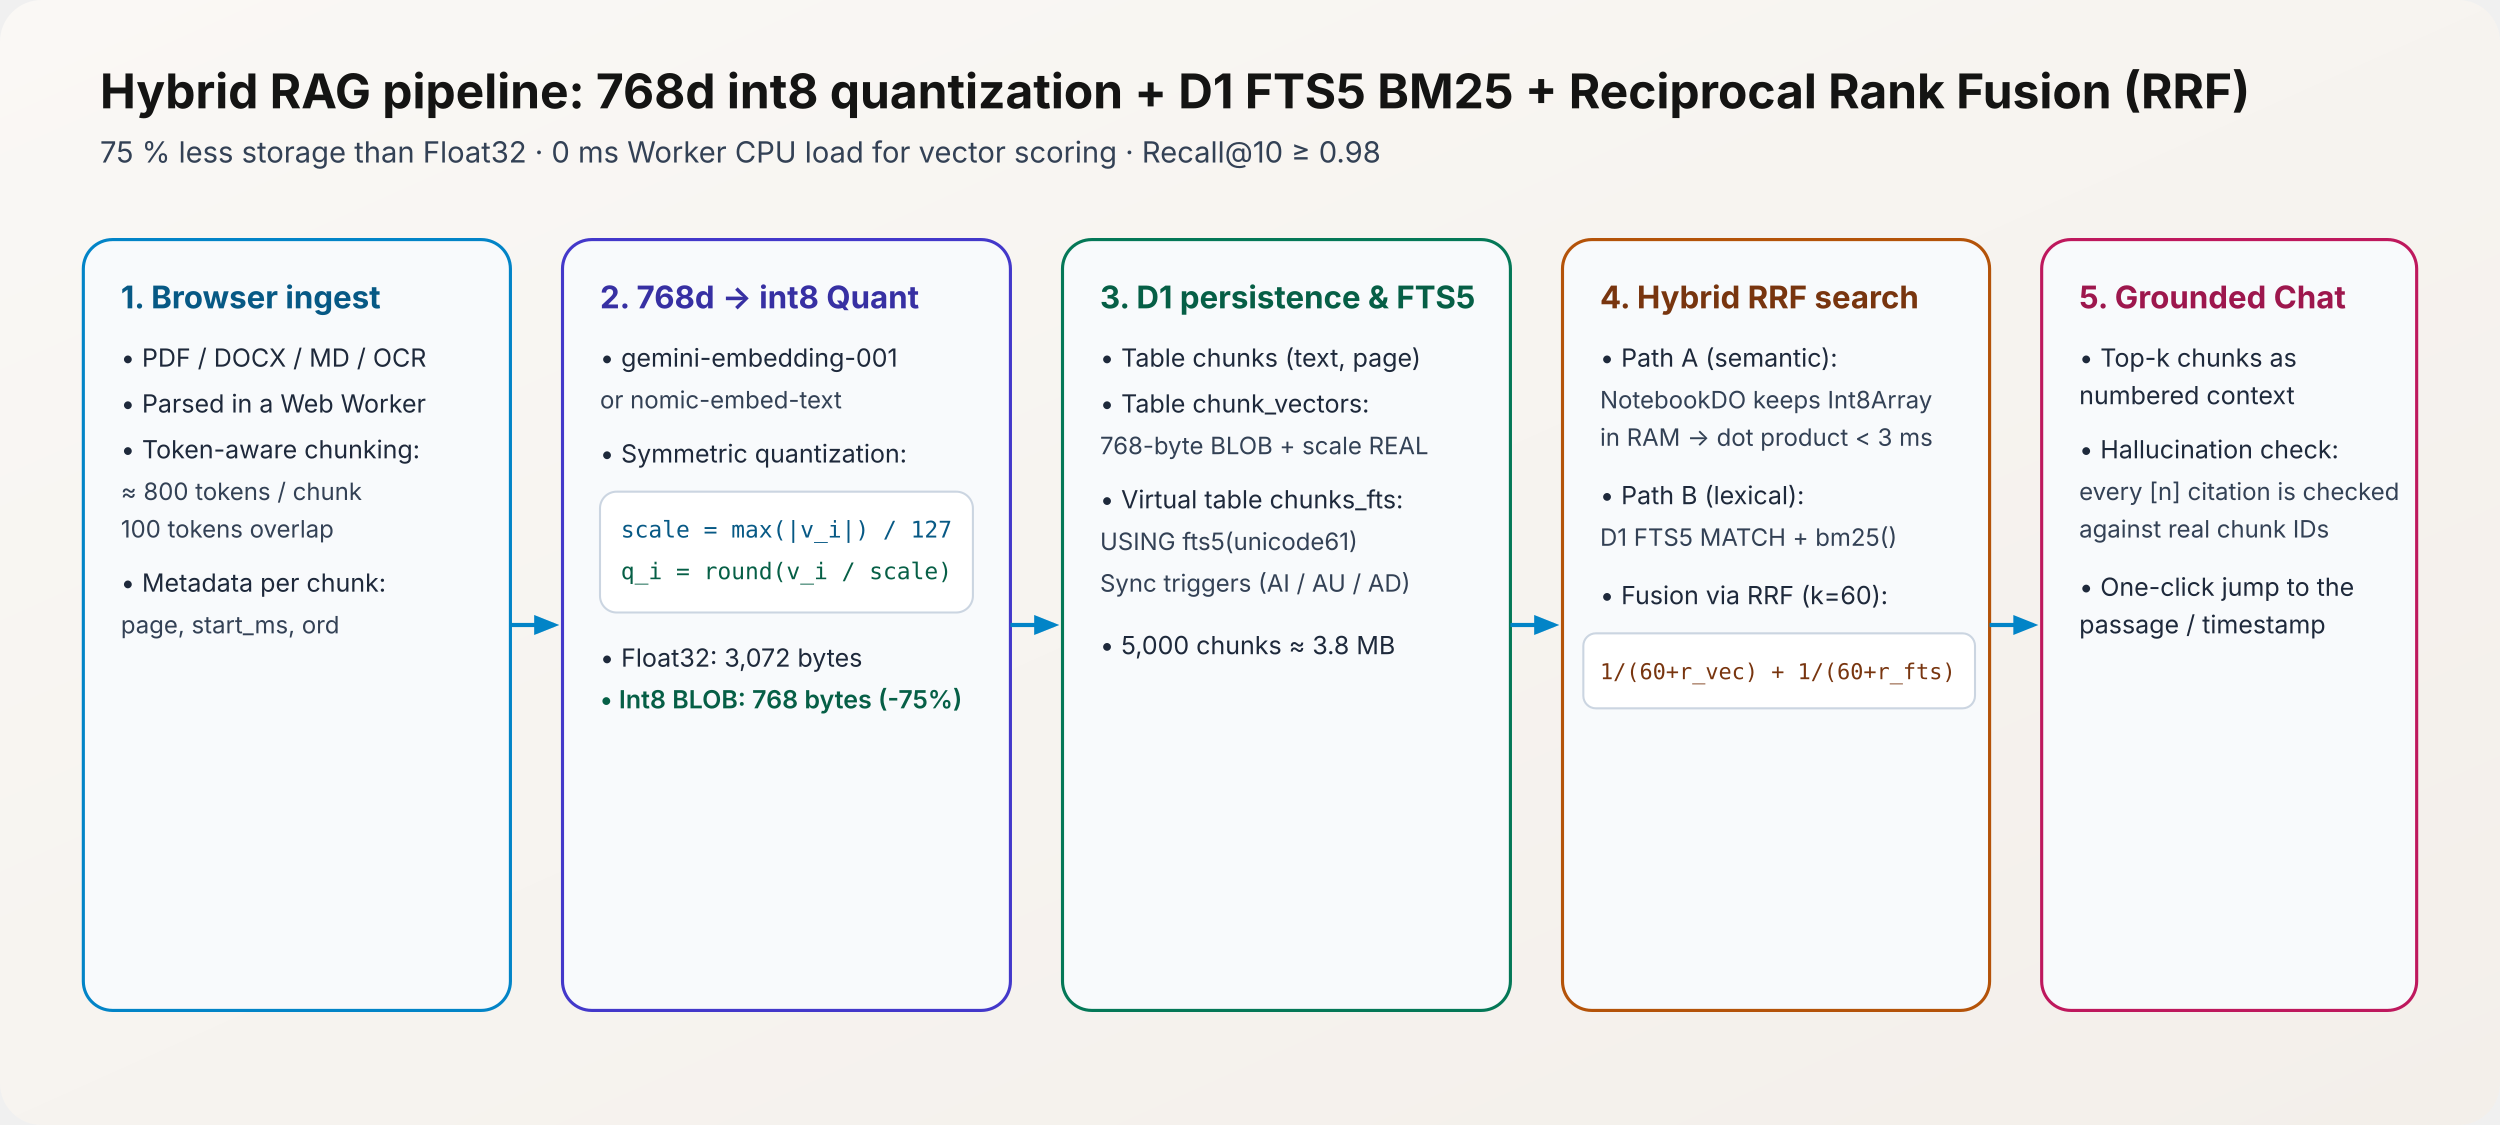
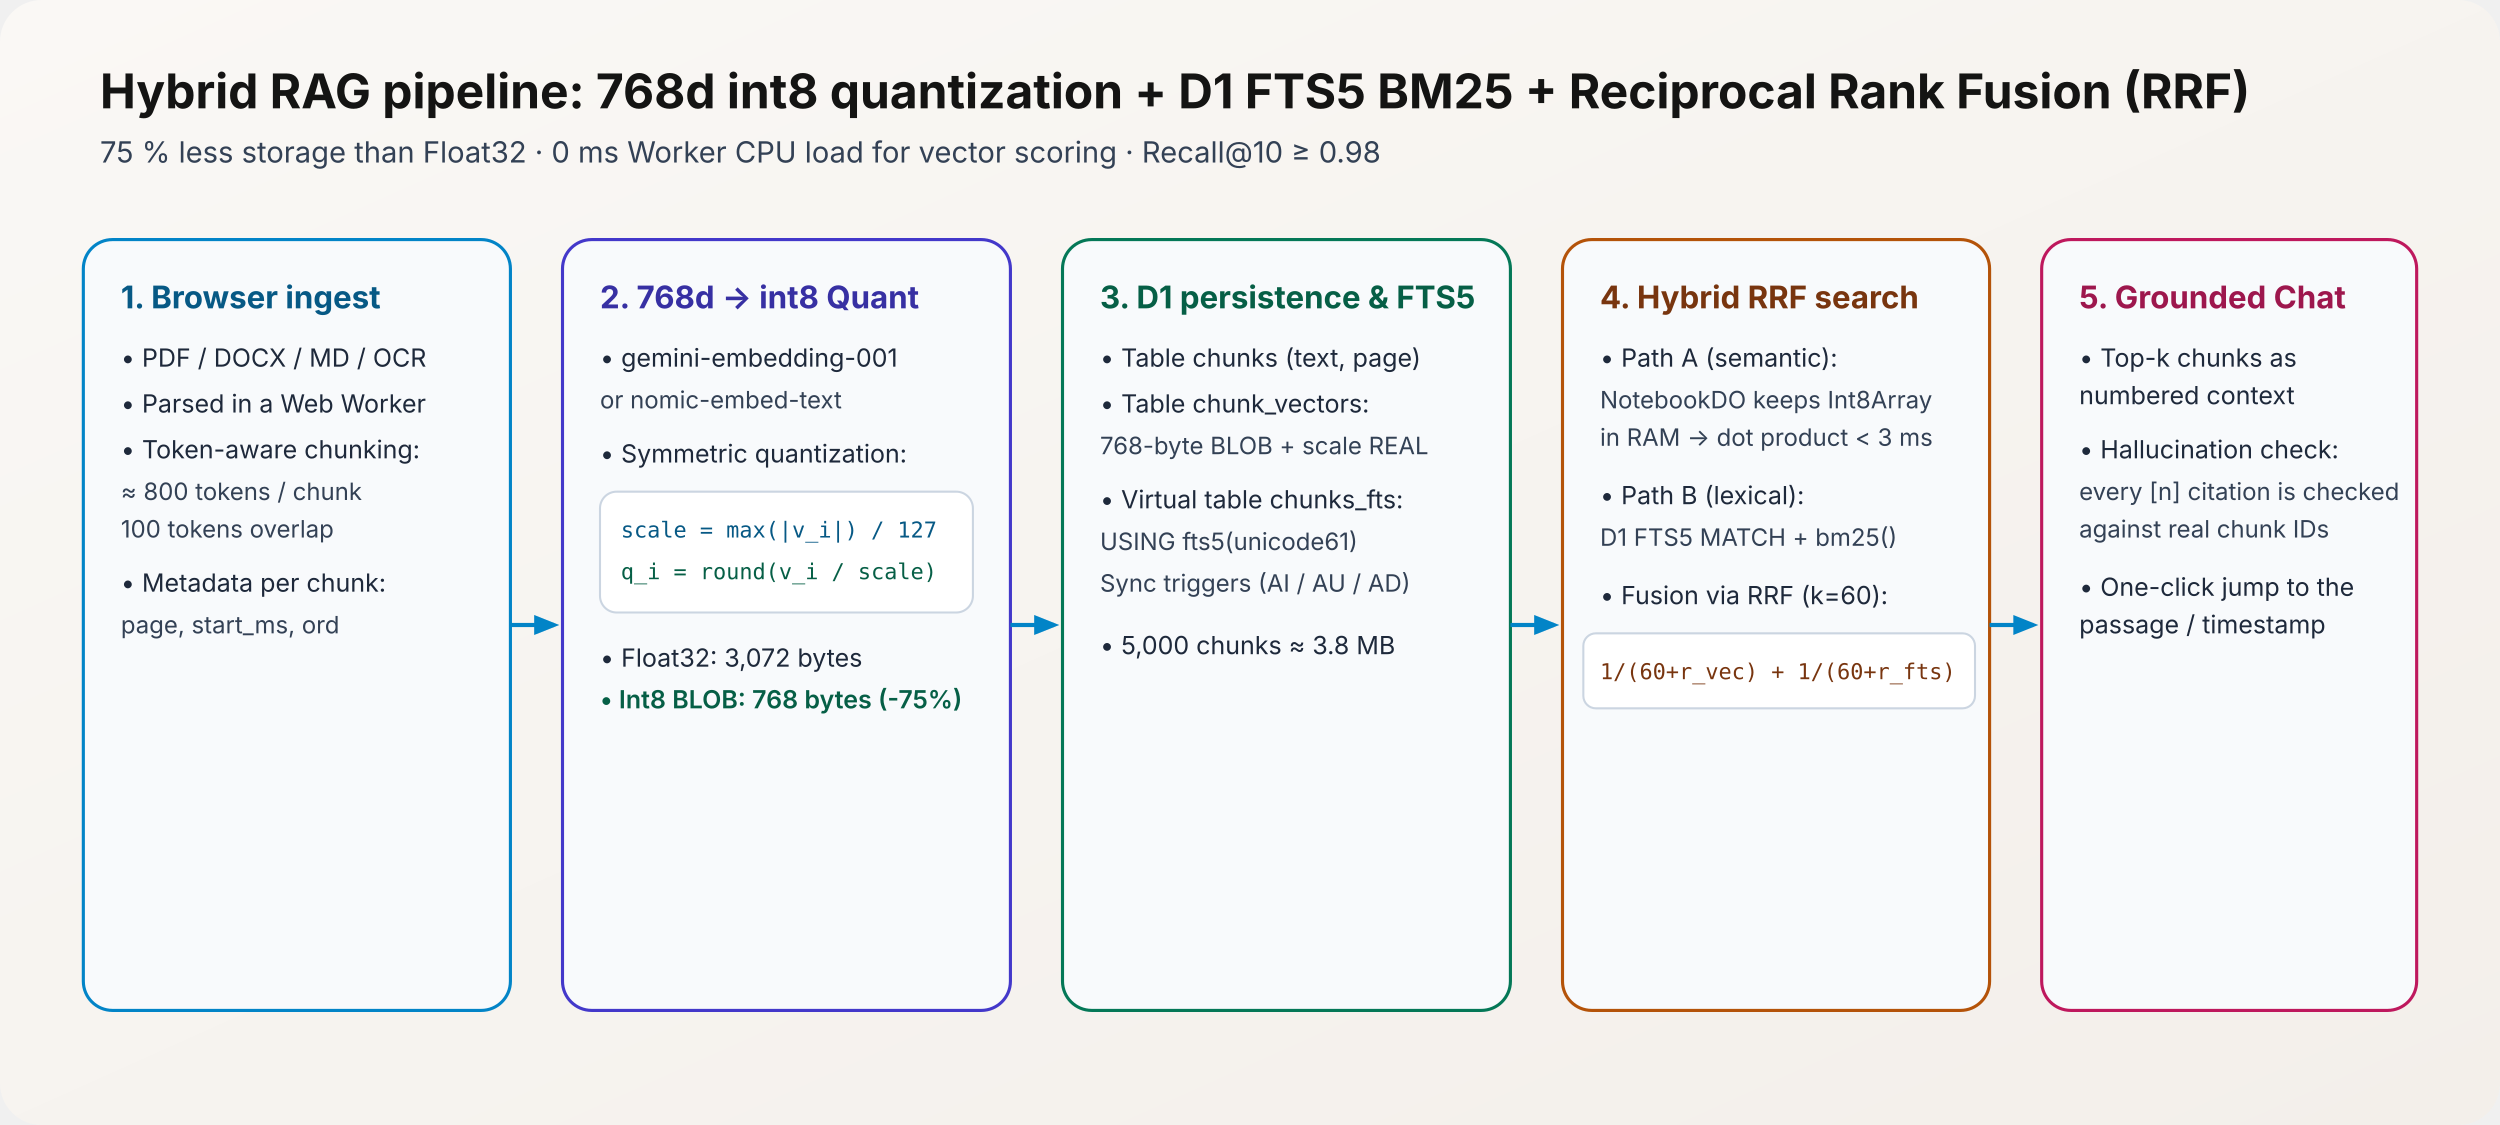
<svg xmlns="http://www.w3.org/2000/svg" lang="en" viewBox="0 0 1200 540" width="1200" height="540" role="img" aria-labelledby="rag-title rag-desc">
  <style>
    :root {
      color-scheme: light dark;
      --bg-primary: #FAF8F5;
      --bg-card: #FFFFFF;
      --text-primary: #141413;
      --text-secondary: #3D3935;
      --border-subtle: #334155;
    }
    @media (prefers-color-scheme: dark) {
      :root {
        --bg-primary: #FAF8F5;
        --bg-card: #F8FAFC;
        --text-primary: #141413;
        --text-secondary: #475569;
        --border-subtle: #CBD5E1;
      }
    }
  </style>
  <defs>
    <linearGradient id="ragBg" x1="0%" y1="0%" x2="100%" y2="100%">
      <stop offset="0%" stop-color="#FAF8F5" />
      <stop offset="100%" stop-color="#F3EFEA" />
    </linearGradient>
    <marker id="ragArrow" viewBox="0 0 10 10" refX="8" refY="5" markerWidth="6" markerHeight="6" orient="auto">
      <path d="M 0 1 L 10 5 L 0 9 z" fill="#0284C7" />
    </marker>
  </defs>
  <rect width="1200" height="540" rx="20" fill="url(#ragBg)" />
  <text x="48" y="52" fill="#141413" font-family="Inter, 'Segoe UI', system-ui, -apple-system, Roboto, Helvetica, Arial, sans-serif" font-size="23" font-weight="700">Hybrid RAG pipeline: 768d int8 quantization + D1 FTS5 BM25 + Reciprocal Rank Fusion (RRF)</text>
  <text x="48" y="78" fill="#334155" font-family="Inter, 'Segoe UI', system-ui, -apple-system, Roboto, Helvetica, Arial, sans-serif" font-size="14">75 % less storage than Float32 · 0 ms Worker CPU load for vector scoring · Recall@10 ≥ 0.98</text>
  <rect x="40" y="115" width="205" height="370" rx="14" fill="#F8FAFC" stroke="#0284C7" stroke-width="1.5" />
  <text x="58" y="148" fill="#075985" font-family="Inter, 'Segoe UI', system-ui, -apple-system, Roboto, Helvetica, Arial, sans-serif" font-size="15" font-weight="700">1. Browser ingest</text>
  <text x="58" y="176" fill="#1E293B" font-family="Inter, 'Segoe UI', system-ui, -apple-system, Roboto, Helvetica, Arial, sans-serif" font-size="12">• PDF / DOCX / MD / OCR</text>
  <text x="58" y="198" fill="#1E293B" font-family="Inter, 'Segoe UI', system-ui, -apple-system, Roboto, Helvetica, Arial, sans-serif" font-size="12">• Parsed in a Web Worker</text>
  <text x="58" y="220" fill="#1E293B" font-family="Inter, 'Segoe UI', system-ui, -apple-system, Roboto, Helvetica, Arial, sans-serif" font-size="12">• Token-aware chunking:</text>
  <text x="58" y="240" fill="#334155" font-family="Inter, 'Segoe UI', system-ui, -apple-system, Roboto, Helvetica, Arial, sans-serif" font-size="11.5">  ≈ 800 tokens / chunk</text>
  <text x="58" y="258" fill="#334155" font-family="Inter, 'Segoe UI', system-ui, -apple-system, Roboto, Helvetica, Arial, sans-serif" font-size="11.5">  100 tokens overlap</text>
  <text x="58" y="284" fill="#1E293B" font-family="Inter, 'Segoe UI', system-ui, -apple-system, Roboto, Helvetica, Arial, sans-serif" font-size="12">• Metadata per chunk:</text>
  <text x="58" y="304" fill="#334155" font-family="Inter, 'Segoe UI', system-ui, -apple-system, Roboto, Helvetica, Arial, sans-serif" font-size="11.5">  page, start_ms, ord</text>
  <rect x="270" y="115" width="215" height="370" rx="14" fill="#F8FAFC" stroke="#4338CA" stroke-width="1.5" />
  <text x="288" y="148" fill="#3730A3" font-family="Inter, 'Segoe UI', system-ui, -apple-system, Roboto, Helvetica, Arial, sans-serif" font-size="15" font-weight="700">2. 768d → int8 Quant</text>
  <text x="288" y="176" fill="#1E293B" font-family="Inter, 'Segoe UI', system-ui, -apple-system, Roboto, Helvetica, Arial, sans-serif" font-size="12">• gemini-embedding-001</text>
  <text x="288" y="196" fill="#334155" font-family="Inter, 'Segoe UI', system-ui, -apple-system, Roboto, Helvetica, Arial, sans-serif" font-size="11.5">  or nomic-embed-text</text>
  <text x="288" y="222" fill="#1E293B" font-family="Inter, 'Segoe UI', system-ui, -apple-system, Roboto, Helvetica, Arial, sans-serif" font-size="12">• Symmetric quantization:</text>
  <rect x="288" y="236" width="179" height="58" rx="8" fill="#FFFFFF" stroke="#CBD5E1" />
-   <text x="298" y="258" fill="#075985" font-family="'JetBrains Mono', ui-monospace, Consolas, Menlo, monospace" font-size="11">scale = max(|v_i|) / 127</text>
-   <text x="298" y="278" fill="#065F46" font-family="'JetBrains Mono', ui-monospace, Consolas, Menlo, monospace" font-size="11">q_i = round(v_i / scale)</text>
+   <text x="298" y="258" fill="#075985" font-family="'JetBrains Mono', ui-monospace, Consolas, Menlo, monospace" font-size="10.5">scale = max(|v_i|) / 127</text>
+   <text x="298" y="278" fill="#065F46" font-family="'JetBrains Mono', ui-monospace, Consolas, Menlo, monospace" font-size="10.5">q_i = round(v_i / scale)</text>
  <text x="288" y="320" fill="#1E293B" font-family="Inter, 'Segoe UI', system-ui, -apple-system, Roboto, Helvetica, Arial, sans-serif" font-size="12">• Float32: 3,072 bytes</text>
  <text x="288" y="340" fill="#065F46" font-family="Inter, 'Segoe UI', system-ui, -apple-system, Roboto, Helvetica, Arial, sans-serif" font-size="12" font-weight="600">• Int8 BLOB: 768 bytes (-75%)</text>
  <rect x="510" y="115" width="215" height="370" rx="14" fill="#F8FAFC" stroke="#047857" stroke-width="1.5" />
  <text x="528" y="148" fill="#065F46" font-family="Inter, 'Segoe UI', system-ui, -apple-system, Roboto, Helvetica, Arial, sans-serif" font-size="15" font-weight="700">3. D1 persistence &amp; FTS5</text>
  <text x="528" y="176" fill="#1E293B" font-family="Inter, 'Segoe UI', system-ui, -apple-system, Roboto, Helvetica, Arial, sans-serif" font-size="12">• Table chunks (text, page)</text>
  <text x="528" y="198" fill="#1E293B" font-family="Inter, 'Segoe UI', system-ui, -apple-system, Roboto, Helvetica, Arial, sans-serif" font-size="12">• Table chunk_vectors:</text>
  <text x="528" y="218" fill="#334155" font-family="Inter, 'Segoe UI', system-ui, -apple-system, Roboto, Helvetica, Arial, sans-serif" font-size="11.5">  768-byte BLOB + scale REAL</text>
  <text x="528" y="244" fill="#1E293B" font-family="Inter, 'Segoe UI', system-ui, -apple-system, Roboto, Helvetica, Arial, sans-serif" font-size="12">• Virtual table chunks_fts:</text>
  <text x="528" y="264" fill="#334155" font-family="Inter, 'Segoe UI', system-ui, -apple-system, Roboto, Helvetica, Arial, sans-serif" font-size="11.5">  USING fts5(unicode61)</text>
  <text x="528" y="284" fill="#334155" font-family="Inter, 'Segoe UI', system-ui, -apple-system, Roboto, Helvetica, Arial, sans-serif" font-size="11.5">  Sync triggers (AI / AU / AD)</text>
  <text x="528" y="314" fill="#1E293B" font-family="Inter, 'Segoe UI', system-ui, -apple-system, Roboto, Helvetica, Arial, sans-serif" font-size="12">• 5,000 chunks ≈ 3.8 MB</text>
  <rect x="750" y="115" width="205" height="370" rx="14" fill="#F8FAFC" stroke="#B45309" stroke-width="1.5" />
  <text x="768" y="148" fill="#78350F" font-family="Inter, 'Segoe UI', system-ui, -apple-system, Roboto, Helvetica, Arial, sans-serif" font-size="15" font-weight="700">4. Hybrid RRF search</text>
  <text x="768" y="176" fill="#1E293B" font-family="Inter, 'Segoe UI', system-ui, -apple-system, Roboto, Helvetica, Arial, sans-serif" font-size="12">• Path A (semantic):</text>
  <text x="768" y="196" fill="#334155" font-family="Inter, 'Segoe UI', system-ui, -apple-system, Roboto, Helvetica, Arial, sans-serif" font-size="11.5">  NotebookDO keeps Int8Array</text>
  <text x="768" y="214" fill="#334155" font-family="Inter, 'Segoe UI', system-ui, -apple-system, Roboto, Helvetica, Arial, sans-serif" font-size="11.5">  in RAM → dot product &lt; 3 ms</text>
  <text x="768" y="242" fill="#1E293B" font-family="Inter, 'Segoe UI', system-ui, -apple-system, Roboto, Helvetica, Arial, sans-serif" font-size="12">• Path B (lexical):</text>
  <text x="768" y="262" fill="#334155" font-family="Inter, 'Segoe UI', system-ui, -apple-system, Roboto, Helvetica, Arial, sans-serif" font-size="11.5">  D1 FTS5 MATCH + bm25()</text>
  <text x="768" y="290" fill="#1E293B" font-family="Inter, 'Segoe UI', system-ui, -apple-system, Roboto, Helvetica, Arial, sans-serif" font-size="12">• Fusion via RRF (k=60):</text>
  <rect x="760" y="304" width="188" height="36" rx="6" fill="#FFFFFF" stroke="#CBD5E1" />
  <text x="768" y="326" fill="#78350F" font-family="'JetBrains Mono', ui-monospace, Consolas, Menlo, monospace" font-size="10.5">1/(60+r_vec) + 1/(60+r_fts)</text>
  <rect x="980" y="115" width="180" height="370" rx="14" fill="#F8FAFC" stroke="#BE185D" stroke-width="1.5" />
  <text x="998" y="148" fill="#9D174D" font-family="Inter, 'Segoe UI', system-ui, -apple-system, Roboto, Helvetica, Arial, sans-serif" font-size="15" font-weight="700">5. Grounded Chat</text>
  <text x="998" y="176" fill="#1E293B" font-family="Inter, 'Segoe UI', system-ui, -apple-system, Roboto, Helvetica, Arial, sans-serif" font-size="12">• Top-k chunks as</text>
  <text x="998" y="194" fill="#1E293B" font-family="Inter, 'Segoe UI', system-ui, -apple-system, Roboto, Helvetica, Arial, sans-serif" font-size="12">  numbered context</text>
  <text x="998" y="220" fill="#1E293B" font-family="Inter, 'Segoe UI', system-ui, -apple-system, Roboto, Helvetica, Arial, sans-serif" font-size="12">• Hallucination check:</text>
  <text x="998" y="240" fill="#334155" font-family="Inter, 'Segoe UI', system-ui, -apple-system, Roboto, Helvetica, Arial, sans-serif" font-size="11.5">  every [n] citation is checked</text>
  <text x="998" y="258" fill="#334155" font-family="Inter, 'Segoe UI', system-ui, -apple-system, Roboto, Helvetica, Arial, sans-serif" font-size="11.5">  against real chunk IDs</text>
  <text x="998" y="286" fill="#1E293B" font-family="Inter, 'Segoe UI', system-ui, -apple-system, Roboto, Helvetica, Arial, sans-serif" font-size="12">• One-click jump to the</text>
  <text x="998" y="304" fill="#1E293B" font-family="Inter, 'Segoe UI', system-ui, -apple-system, Roboto, Helvetica, Arial, sans-serif" font-size="12">  passage / timestamp</text>
  <line x1="245" y1="300" x2="266" y2="300" stroke="#0284C7" stroke-width="2" marker-end="url(#ragArrow)" />
  <line x1="485" y1="300" x2="506" y2="300" stroke="#0284C7" stroke-width="2" marker-end="url(#ragArrow)" />
  <line x1="725" y1="300" x2="746" y2="300" stroke="#0284C7" stroke-width="2" marker-end="url(#ragArrow)" />
  <line x1="955" y1="300" x2="976" y2="300" stroke="#0284C7" stroke-width="2" marker-end="url(#ragArrow)" />
</svg>
